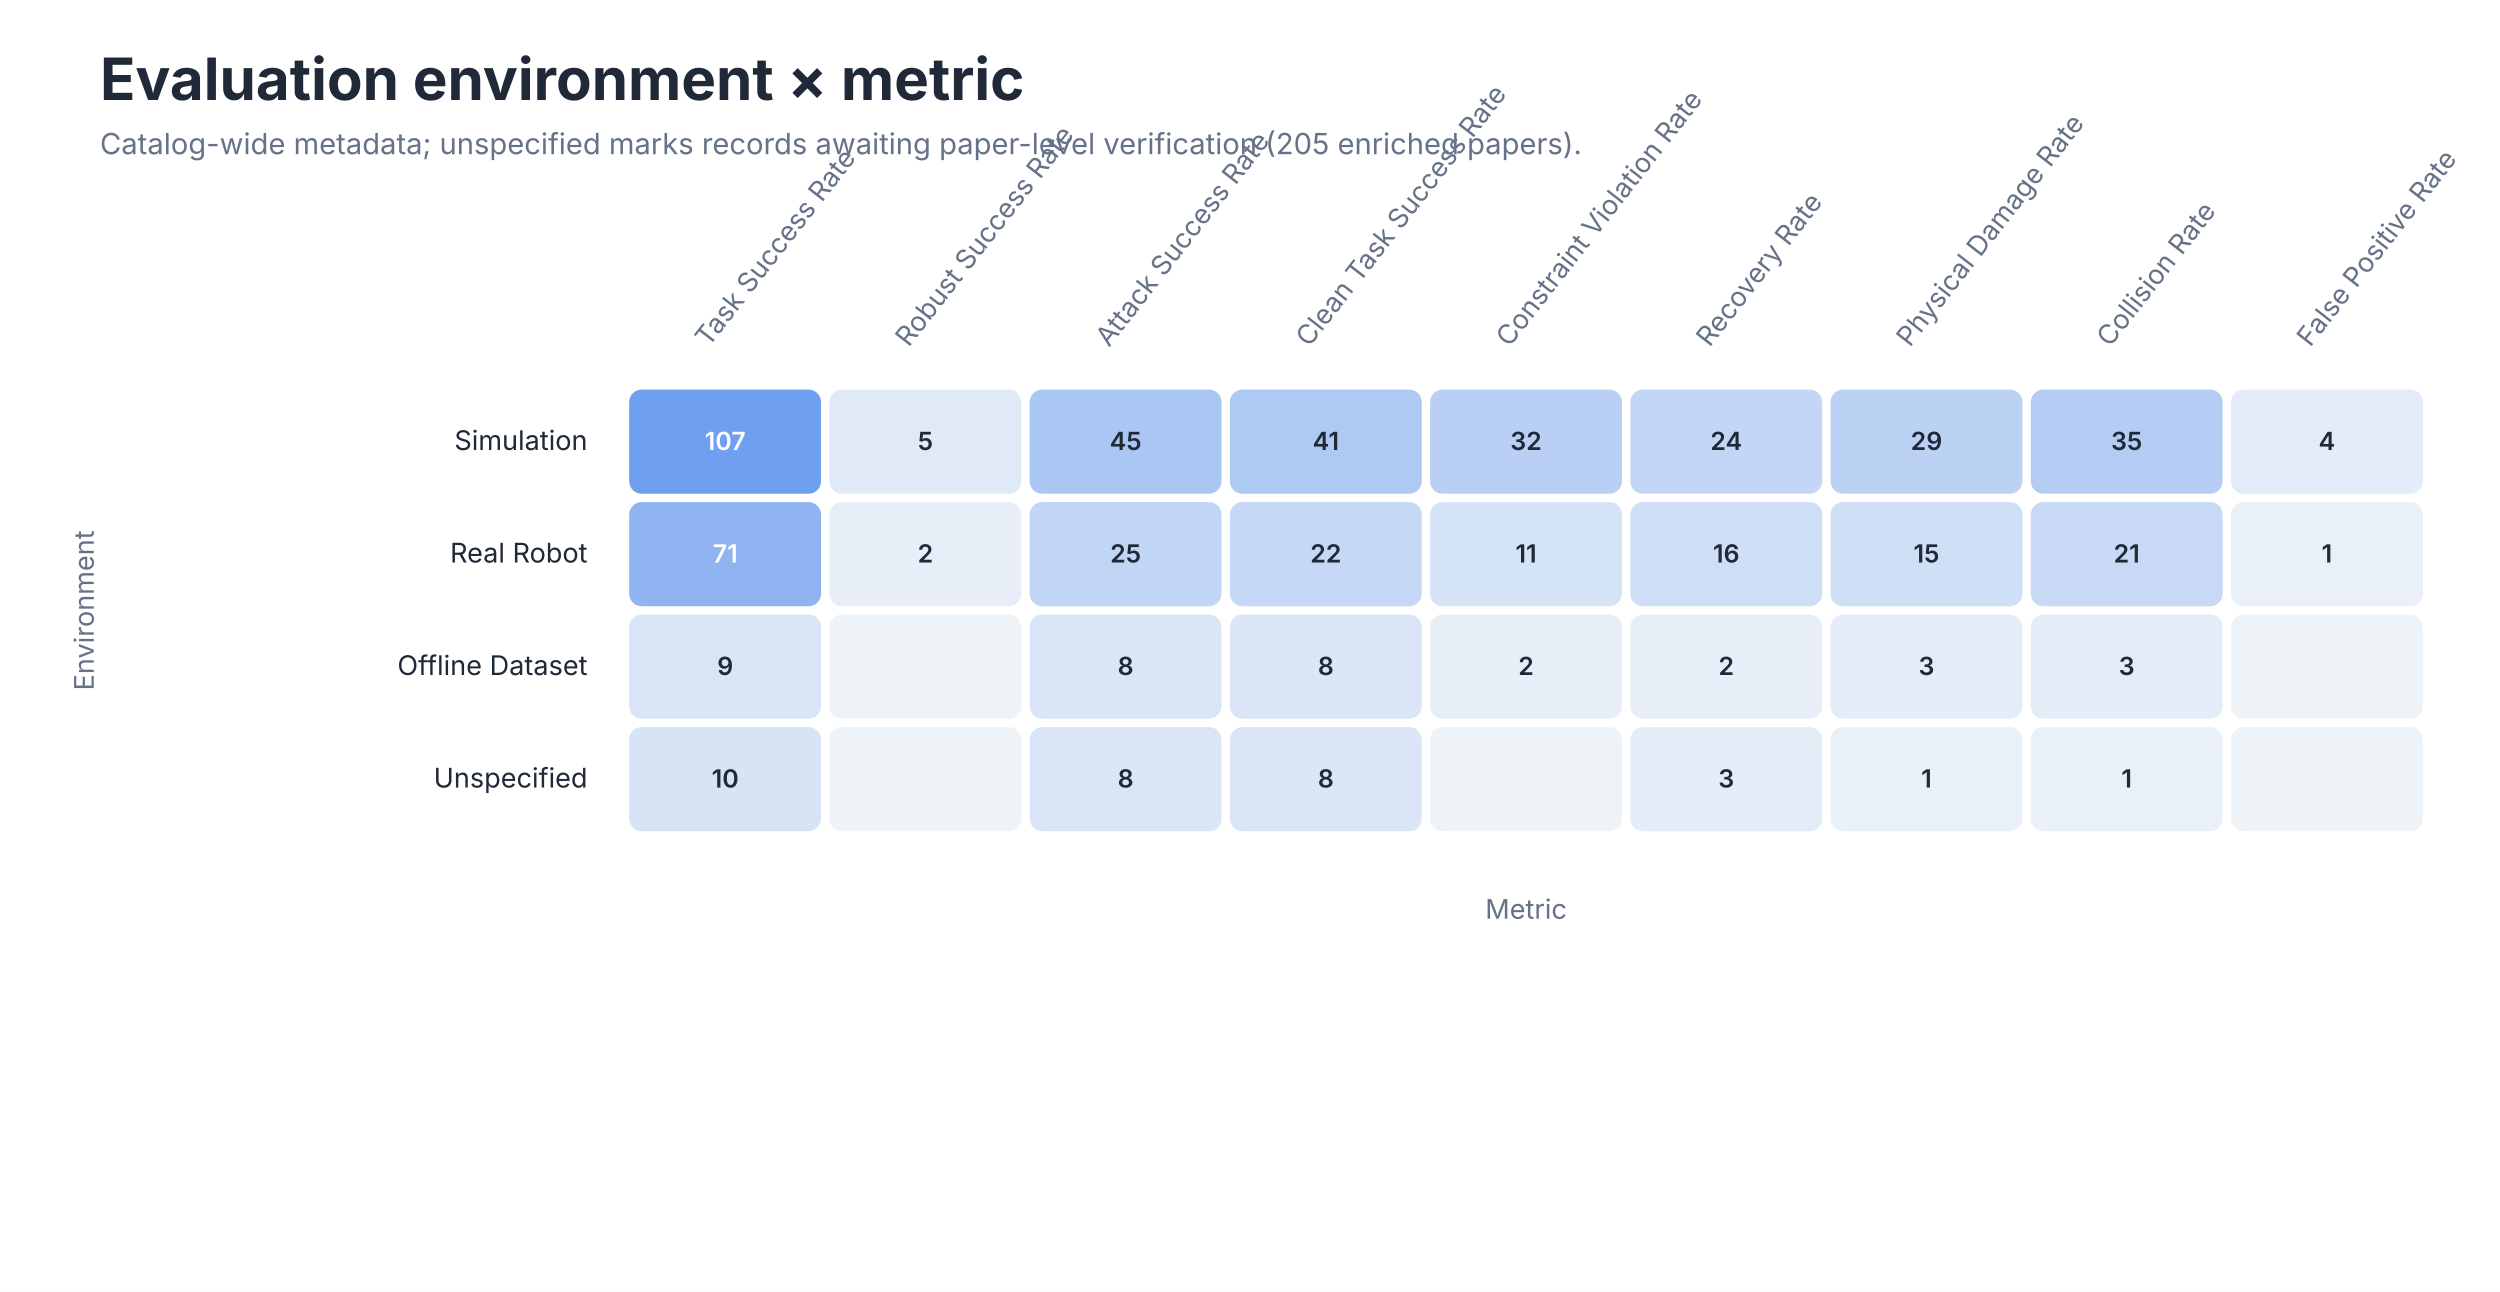
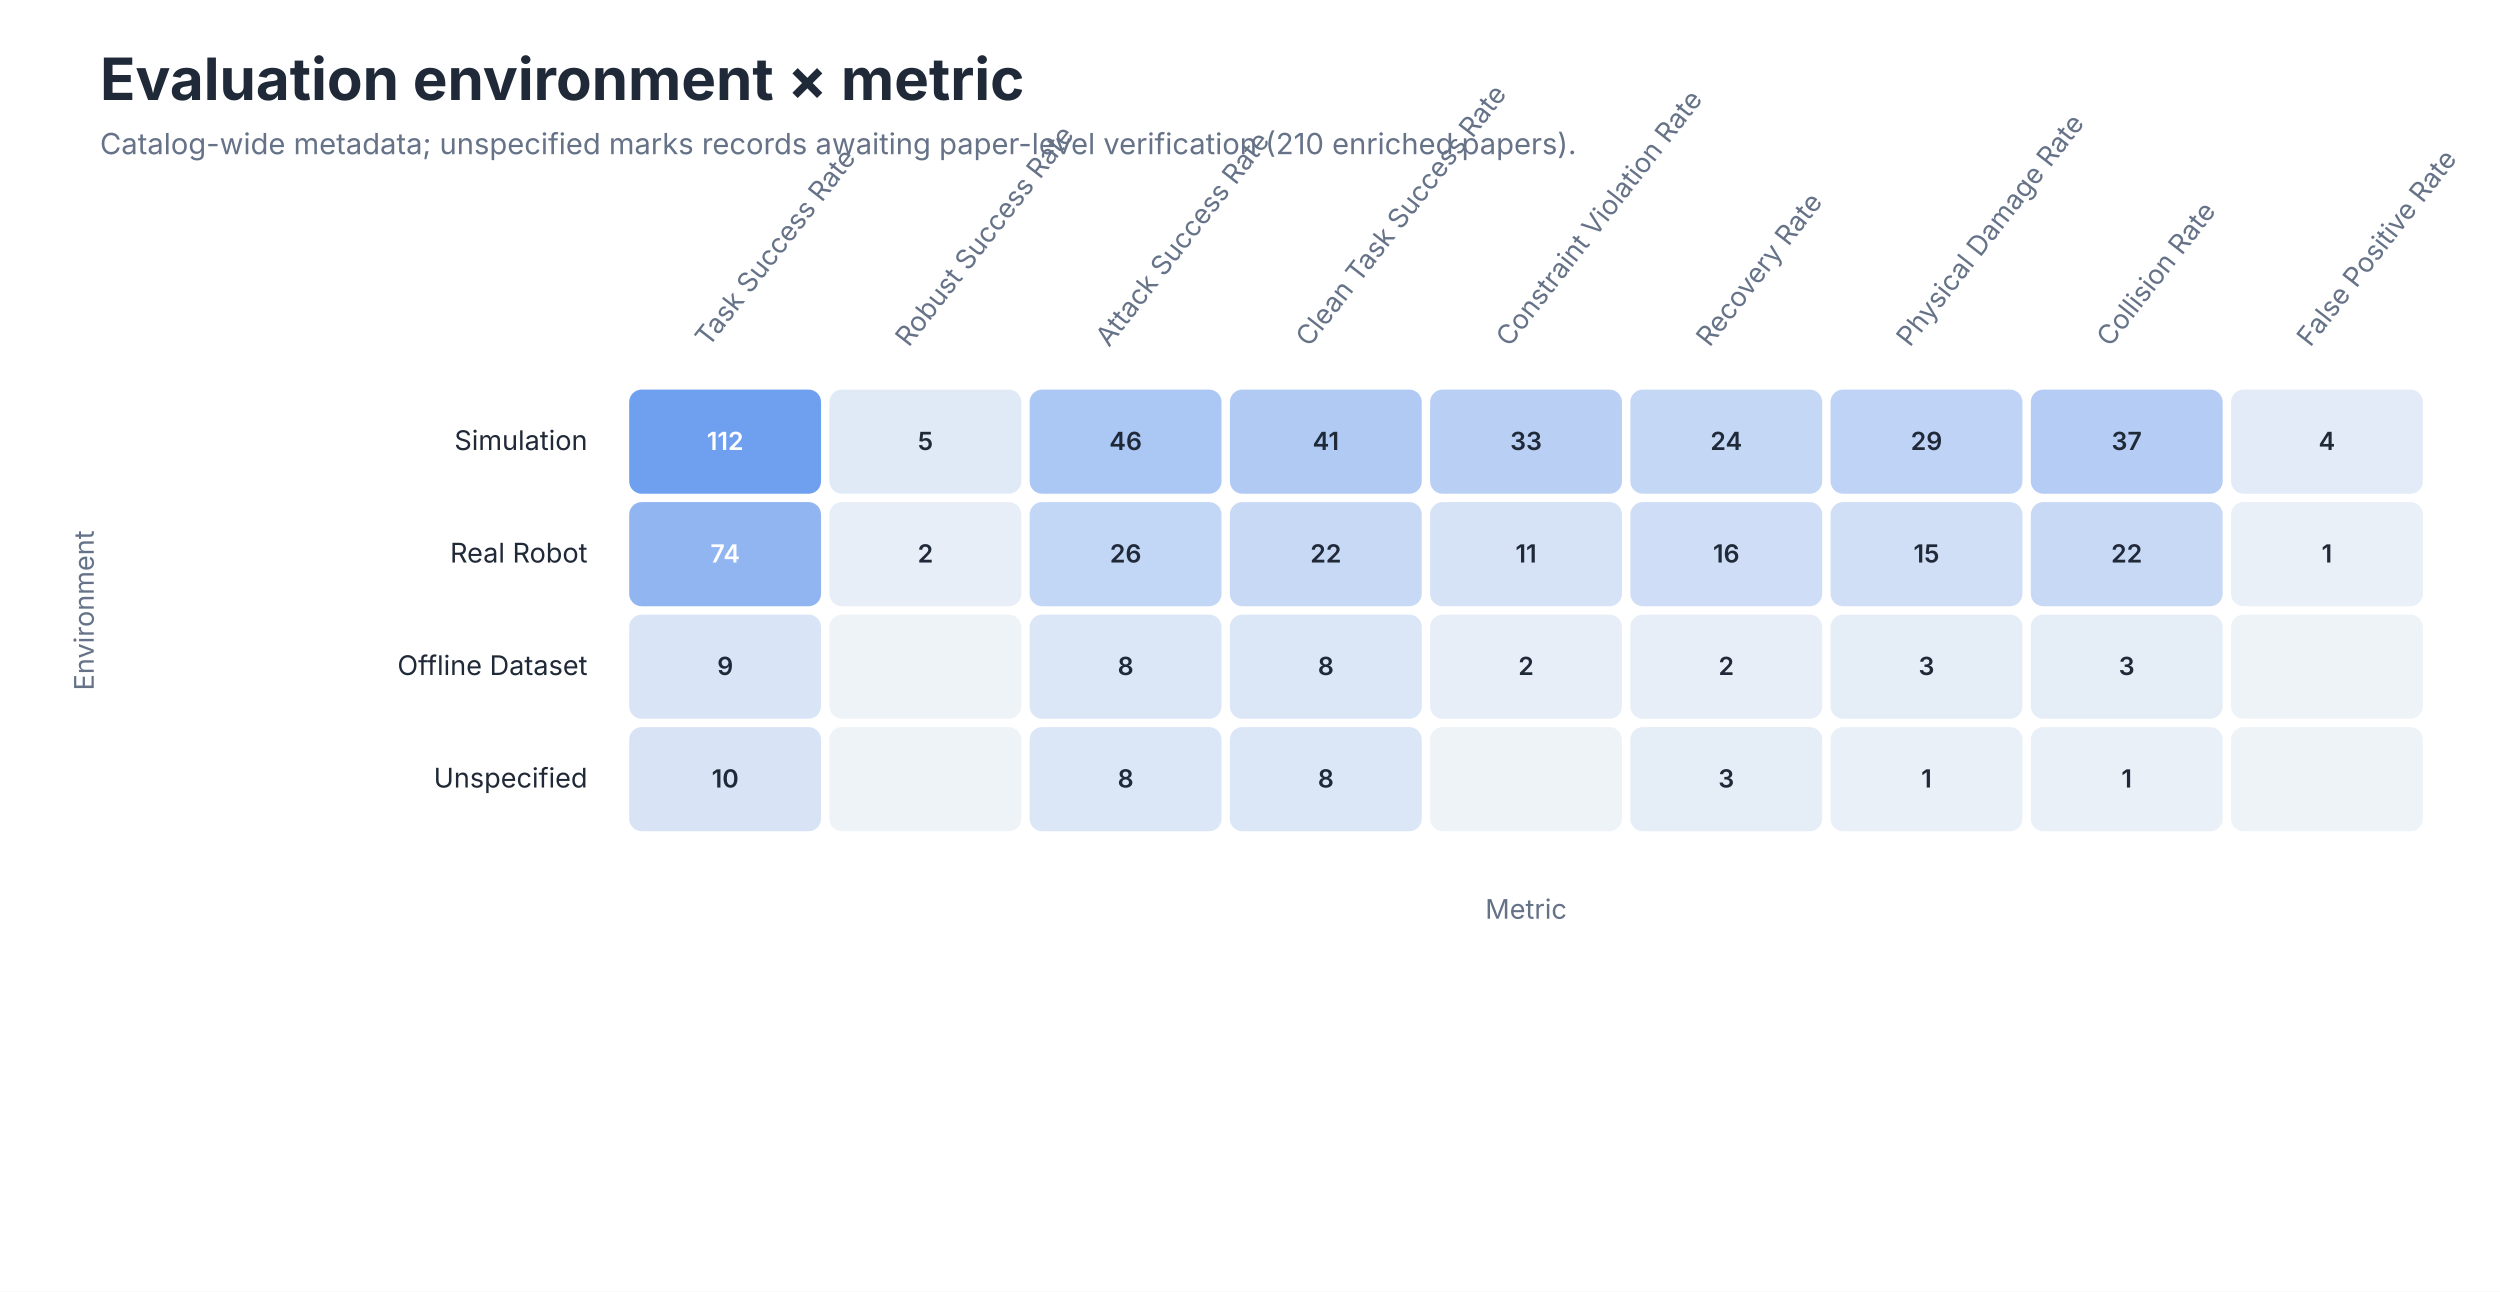
<svg xmlns="http://www.w3.org/2000/svg" role="img" aria-labelledby="title desc" viewBox="0 0 1200 620">
  <style>
text { font-family: -apple-system, BlinkMacSystemFont, 'Segoe UI', sans-serif; }
.title { font-size: 28px; font-weight: 650; fill: #202938; }
.subtitle { font-size: 14px; fill: #657287; }
.axis { font-size: 13px; fill: #657287; }
.label { font-size: 13px; fill: #202938; }
.small { font-size: 11px; fill: #657287; }
</style>
  <rect width="1200" height="620" fill="#FFFFFF" />
  <text class="title" x="48" y="48">Evaluation environment × metric</text>
-   <text class="subtitle" x="48" y="74">Catalog-wide metadata; unspecified marks records awaiting paper-level verification (205 enriched papers).</text>
+   <text class="subtitle" x="48" y="74">Catalog-wide metadata; unspecified marks records awaiting paper-level verification (210 enriched papers).</text>
  <text class="axis" text-anchor="start" transform="translate(340.1 167) rotate(-52)">Task Success Rate</text>
  <text class="axis" text-anchor="start" transform="translate(436.2 167) rotate(-52)">Robust Success Rate</text>
  <text class="axis" text-anchor="start" transform="translate(532.3 167) rotate(-52)">Attack Success Rate</text>
  <text class="axis" text-anchor="start" transform="translate(628.4 167) rotate(-52)">Clean Task Success Rate</text>
  <text class="axis" text-anchor="start" transform="translate(724.5 167) rotate(-52)">Constraint Violation Rate</text>
  <text class="axis" text-anchor="start" transform="translate(820.6 167) rotate(-52)">Recovery Rate</text>
  <text class="axis" text-anchor="start" transform="translate(916.7 167) rotate(-52)">Physical Damage Rate</text>
  <text class="axis" text-anchor="start" transform="translate(1012.8 167) rotate(-52)">Collision Rate</text>
  <text class="axis" text-anchor="start" transform="translate(1108.9 167) rotate(-52)">False Positive Rate</text>
  <text class="label" x="282" y="216.0" text-anchor="end">Simulation</text>
  <rect x="302.0" y="187" width="92.111" height="50" rx="6" fill="#6F9FEF" />
-   <text x="348.1" y="216.0" text-anchor="middle" font-size="12" font-weight="600" fill="#FFFFFF">107</text>
+   <text x="348.1" y="216.0" text-anchor="middle" font-size="12" font-weight="600" fill="#FFFFFF">112</text>
  <rect x="398.111" y="187" width="92.111" height="50" rx="6" fill="#E0EAF7" />
  <text x="444.2" y="216.0" text-anchor="middle" font-size="12" font-weight="600" fill="#202938">5</text>
-   <rect x="494.222" y="187" width="92.111" height="50" rx="6" fill="#AAC6F3" />
-   <text x="540.3" y="216.0" text-anchor="middle" font-size="12" font-weight="600" fill="#202938">45</text>
-   <rect x="590.333" y="187" width="92.111" height="50" rx="6" fill="#AEC9F3" />
+   <rect x="494.222" y="187" width="92.111" height="50" rx="6" fill="#ABC7F3" />
+   <text x="540.3" y="216.0" text-anchor="middle" font-size="12" font-weight="600" fill="#202938">46</text>
+   <rect x="590.333" y="187" width="92.111" height="50" rx="6" fill="#B0CAF4" />
  <text x="636.4" y="216.0" text-anchor="middle" font-size="12" font-weight="600" fill="#202938">41</text>
  <rect x="686.444" y="187" width="92.111" height="50" rx="6" fill="#B9D0F4" />
-   <text x="732.5" y="216.0" text-anchor="middle" font-size="12" font-weight="600" fill="#202938">32</text>
-   <rect x="782.556" y="187" width="92.111" height="50" rx="6" fill="#C3D6F5" />
+   <text x="732.5" y="216.0" text-anchor="middle" font-size="12" font-weight="600" fill="#202938">33</text>
+   <rect x="782.556" y="187" width="92.111" height="50" rx="6" fill="#C4D7F5" />
  <text x="828.6" y="216.0" text-anchor="middle" font-size="12" font-weight="600" fill="#202938">24</text>
-   <rect x="878.667" y="187" width="92.111" height="50" rx="6" fill="#BCD2F4" />
+   <rect x="878.667" y="187" width="92.111" height="50" rx="6" fill="#BED3F5" />
  <text x="924.7" y="216.0" text-anchor="middle" font-size="12" font-weight="600" fill="#202938">29</text>
  <rect x="974.778" y="187" width="92.111" height="50" rx="6" fill="#B5CDF4" />
-   <text x="1020.8" y="216.0" text-anchor="middle" font-size="12" font-weight="600" fill="#202938">35</text>
+   <text x="1020.8" y="216.0" text-anchor="middle" font-size="12" font-weight="600" fill="#202938">37</text>
  <rect x="1070.889" y="187" width="92.111" height="50" rx="6" fill="#E2EBF7" />
  <text x="1116.9" y="216.0" text-anchor="middle" font-size="12" font-weight="600" fill="#202938">4</text>
  <text class="label" x="282" y="270.0" text-anchor="end">Real Robot</text>
-   <rect x="302.0" y="241" width="92.111" height="50" rx="6" fill="#8FB4F1" />
-   <text x="348.1" y="270.0" text-anchor="middle" font-size="12" font-weight="600" fill="#FFFFFF">71</text>
-   <rect x="398.111" y="241" width="92.111" height="50" rx="6" fill="#E7EEF7" />
+   <rect x="302.0" y="241" width="92.111" height="50" rx="6" fill="#90B5F1" />
+   <text x="348.1" y="270.0" text-anchor="middle" font-size="12" font-weight="600" fill="#FFFFFF">74</text>
+   <rect x="398.111" y="241" width="92.111" height="50" rx="6" fill="#E7EEF8" />
  <text x="444.2" y="270.0" text-anchor="middle" font-size="12" font-weight="600" fill="#202938">2</text>
-   <rect x="494.222" y="241" width="92.111" height="50" rx="6" fill="#C1D6F5" />
-   <text x="540.3" y="270.0" text-anchor="middle" font-size="12" font-weight="600" fill="#202938">25</text>
-   <rect x="590.333" y="241" width="92.111" height="50" rx="6" fill="#C5D8F5" />
+   <rect x="494.222" y="241" width="92.111" height="50" rx="6" fill="#C2D6F5" />
+   <text x="540.3" y="270.0" text-anchor="middle" font-size="12" font-weight="600" fill="#202938">26</text>
+   <rect x="590.333" y="241" width="92.111" height="50" rx="6" fill="#C7D9F5" />
  <text x="636.4" y="270.0" text-anchor="middle" font-size="12" font-weight="600" fill="#202938">22</text>
-   <rect x="686.444" y="241" width="92.111" height="50" rx="6" fill="#D5E3F6" />
+   <rect x="686.444" y="241" width="92.111" height="50" rx="6" fill="#D6E3F6" />
  <text x="732.5" y="270.0" text-anchor="middle" font-size="12" font-weight="600" fill="#202938">11</text>
-   <rect x="782.556" y="241" width="92.111" height="50" rx="6" fill="#CEDEF6" />
+   <rect x="782.556" y="241" width="92.111" height="50" rx="6" fill="#CFDEF6" />
  <text x="828.6" y="270.0" text-anchor="middle" font-size="12" font-weight="600" fill="#202938">16</text>
-   <rect x="878.667" y="241" width="92.111" height="50" rx="6" fill="#CFDFF6" />
+   <rect x="878.667" y="241" width="92.111" height="50" rx="6" fill="#D0DFF6" />
  <text x="924.7" y="270.0" text-anchor="middle" font-size="12" font-weight="600" fill="#202938">15</text>
  <rect x="974.778" y="241" width="92.111" height="50" rx="6" fill="#C7D9F5" />
-   <text x="1020.8" y="270.0" text-anchor="middle" font-size="12" font-weight="600" fill="#202938">21</text>
+   <text x="1020.8" y="270.0" text-anchor="middle" font-size="12" font-weight="600" fill="#202938">22</text>
  <rect x="1070.889" y="241" width="92.111" height="50" rx="6" fill="#EAF0F8" />
  <text x="1116.9" y="270.0" text-anchor="middle" font-size="12" font-weight="600" fill="#202938">1</text>
  <text class="label" x="282" y="324.0" text-anchor="end">Offline Dataset</text>
-   <rect x="302.0" y="295" width="92.111" height="50" rx="6" fill="#D9E5F6" />
+   <rect x="302.0" y="295" width="92.111" height="50" rx="6" fill="#D9E5F7" />
  <text x="348.1" y="324.0" text-anchor="middle" font-size="12" font-weight="600" fill="#202938">9</text>
  <rect x="398.111" y="295" width="92.111" height="50" rx="6" fill="#EEF3F8" />
  <text x="444.2" y="324.0" text-anchor="middle" font-size="12" font-weight="600" fill="#202938" />
-   <rect x="494.222" y="295" width="92.111" height="50" rx="6" fill="#DAE6F7" />
+   <rect x="494.222" y="295" width="92.111" height="50" rx="6" fill="#DBE6F7" />
  <text x="540.3" y="324.0" text-anchor="middle" font-size="12" font-weight="600" fill="#202938">8</text>
-   <rect x="590.333" y="295" width="92.111" height="50" rx="6" fill="#DAE6F7" />
+   <rect x="590.333" y="295" width="92.111" height="50" rx="6" fill="#DBE6F7" />
  <text x="636.4" y="324.0" text-anchor="middle" font-size="12" font-weight="600" fill="#202938">8</text>
-   <rect x="686.444" y="295" width="92.111" height="50" rx="6" fill="#E7EEF7" />
+   <rect x="686.444" y="295" width="92.111" height="50" rx="6" fill="#E7EEF8" />
  <text x="732.5" y="324.0" text-anchor="middle" font-size="12" font-weight="600" fill="#202938">2</text>
-   <rect x="782.556" y="295" width="92.111" height="50" rx="6" fill="#E7EEF7" />
+   <rect x="782.556" y="295" width="92.111" height="50" rx="6" fill="#E7EEF8" />
  <text x="828.6" y="324.0" text-anchor="middle" font-size="12" font-weight="600" fill="#202938">2</text>
-   <rect x="878.667" y="295" width="92.111" height="50" rx="6" fill="#E4EDF7" />
+   <rect x="878.667" y="295" width="92.111" height="50" rx="6" fill="#E5EDF7" />
  <text x="924.7" y="324.0" text-anchor="middle" font-size="12" font-weight="600" fill="#202938">3</text>
-   <rect x="974.778" y="295" width="92.111" height="50" rx="6" fill="#E4EDF7" />
+   <rect x="974.778" y="295" width="92.111" height="50" rx="6" fill="#E5EDF7" />
  <text x="1020.8" y="324.0" text-anchor="middle" font-size="12" font-weight="600" fill="#202938">3</text>
  <rect x="1070.889" y="295" width="92.111" height="50" rx="6" fill="#EEF3F8" />
  <text x="1116.9" y="324.0" text-anchor="middle" font-size="12" font-weight="600" fill="#202938" />
  <text class="label" x="282" y="378.0" text-anchor="end">Unspecified</text>
-   <rect x="302.0" y="349" width="92.111" height="50" rx="6" fill="#D7E4F6" />
+   <rect x="302.0" y="349" width="92.111" height="50" rx="6" fill="#D8E4F6" />
  <text x="348.1" y="378.0" text-anchor="middle" font-size="12" font-weight="600" fill="#202938">10</text>
  <rect x="398.111" y="349" width="92.111" height="50" rx="6" fill="#EEF3F8" />
  <text x="444.2" y="378.0" text-anchor="middle" font-size="12" font-weight="600" fill="#202938" />
-   <rect x="494.222" y="349" width="92.111" height="50" rx="6" fill="#DAE6F7" />
+   <rect x="494.222" y="349" width="92.111" height="50" rx="6" fill="#DBE6F7" />
  <text x="540.3" y="378.0" text-anchor="middle" font-size="12" font-weight="600" fill="#202938">8</text>
-   <rect x="590.333" y="349" width="92.111" height="50" rx="6" fill="#DAE6F7" />
+   <rect x="590.333" y="349" width="92.111" height="50" rx="6" fill="#DBE6F7" />
  <text x="636.4" y="378.0" text-anchor="middle" font-size="12" font-weight="600" fill="#202938">8</text>
  <rect x="686.444" y="349" width="92.111" height="50" rx="6" fill="#EEF3F8" />
  <text x="732.5" y="378.0" text-anchor="middle" font-size="12" font-weight="600" fill="#202938" />
-   <rect x="782.556" y="349" width="92.111" height="50" rx="6" fill="#E4EDF7" />
+   <rect x="782.556" y="349" width="92.111" height="50" rx="6" fill="#E5EDF7" />
  <text x="828.6" y="378.0" text-anchor="middle" font-size="12" font-weight="600" fill="#202938">3</text>
  <rect x="878.667" y="349" width="92.111" height="50" rx="6" fill="#EAF0F8" />
  <text x="924.7" y="378.0" text-anchor="middle" font-size="12" font-weight="600" fill="#202938">1</text>
  <rect x="974.778" y="349" width="92.111" height="50" rx="6" fill="#EAF0F8" />
  <text x="1020.8" y="378.0" text-anchor="middle" font-size="12" font-weight="600" fill="#202938">1</text>
  <rect x="1070.889" y="349" width="92.111" height="50" rx="6" fill="#EEF3F8" />
  <text x="1116.9" y="378.0" text-anchor="middle" font-size="12" font-weight="600" fill="#202938" />
  <text class="axis" x="732.5" y="441" text-anchor="middle">Metric</text>
  <text class="axis" transform="translate(45 293.0) rotate(-90)" text-anchor="middle">Environment</text>
</svg>
